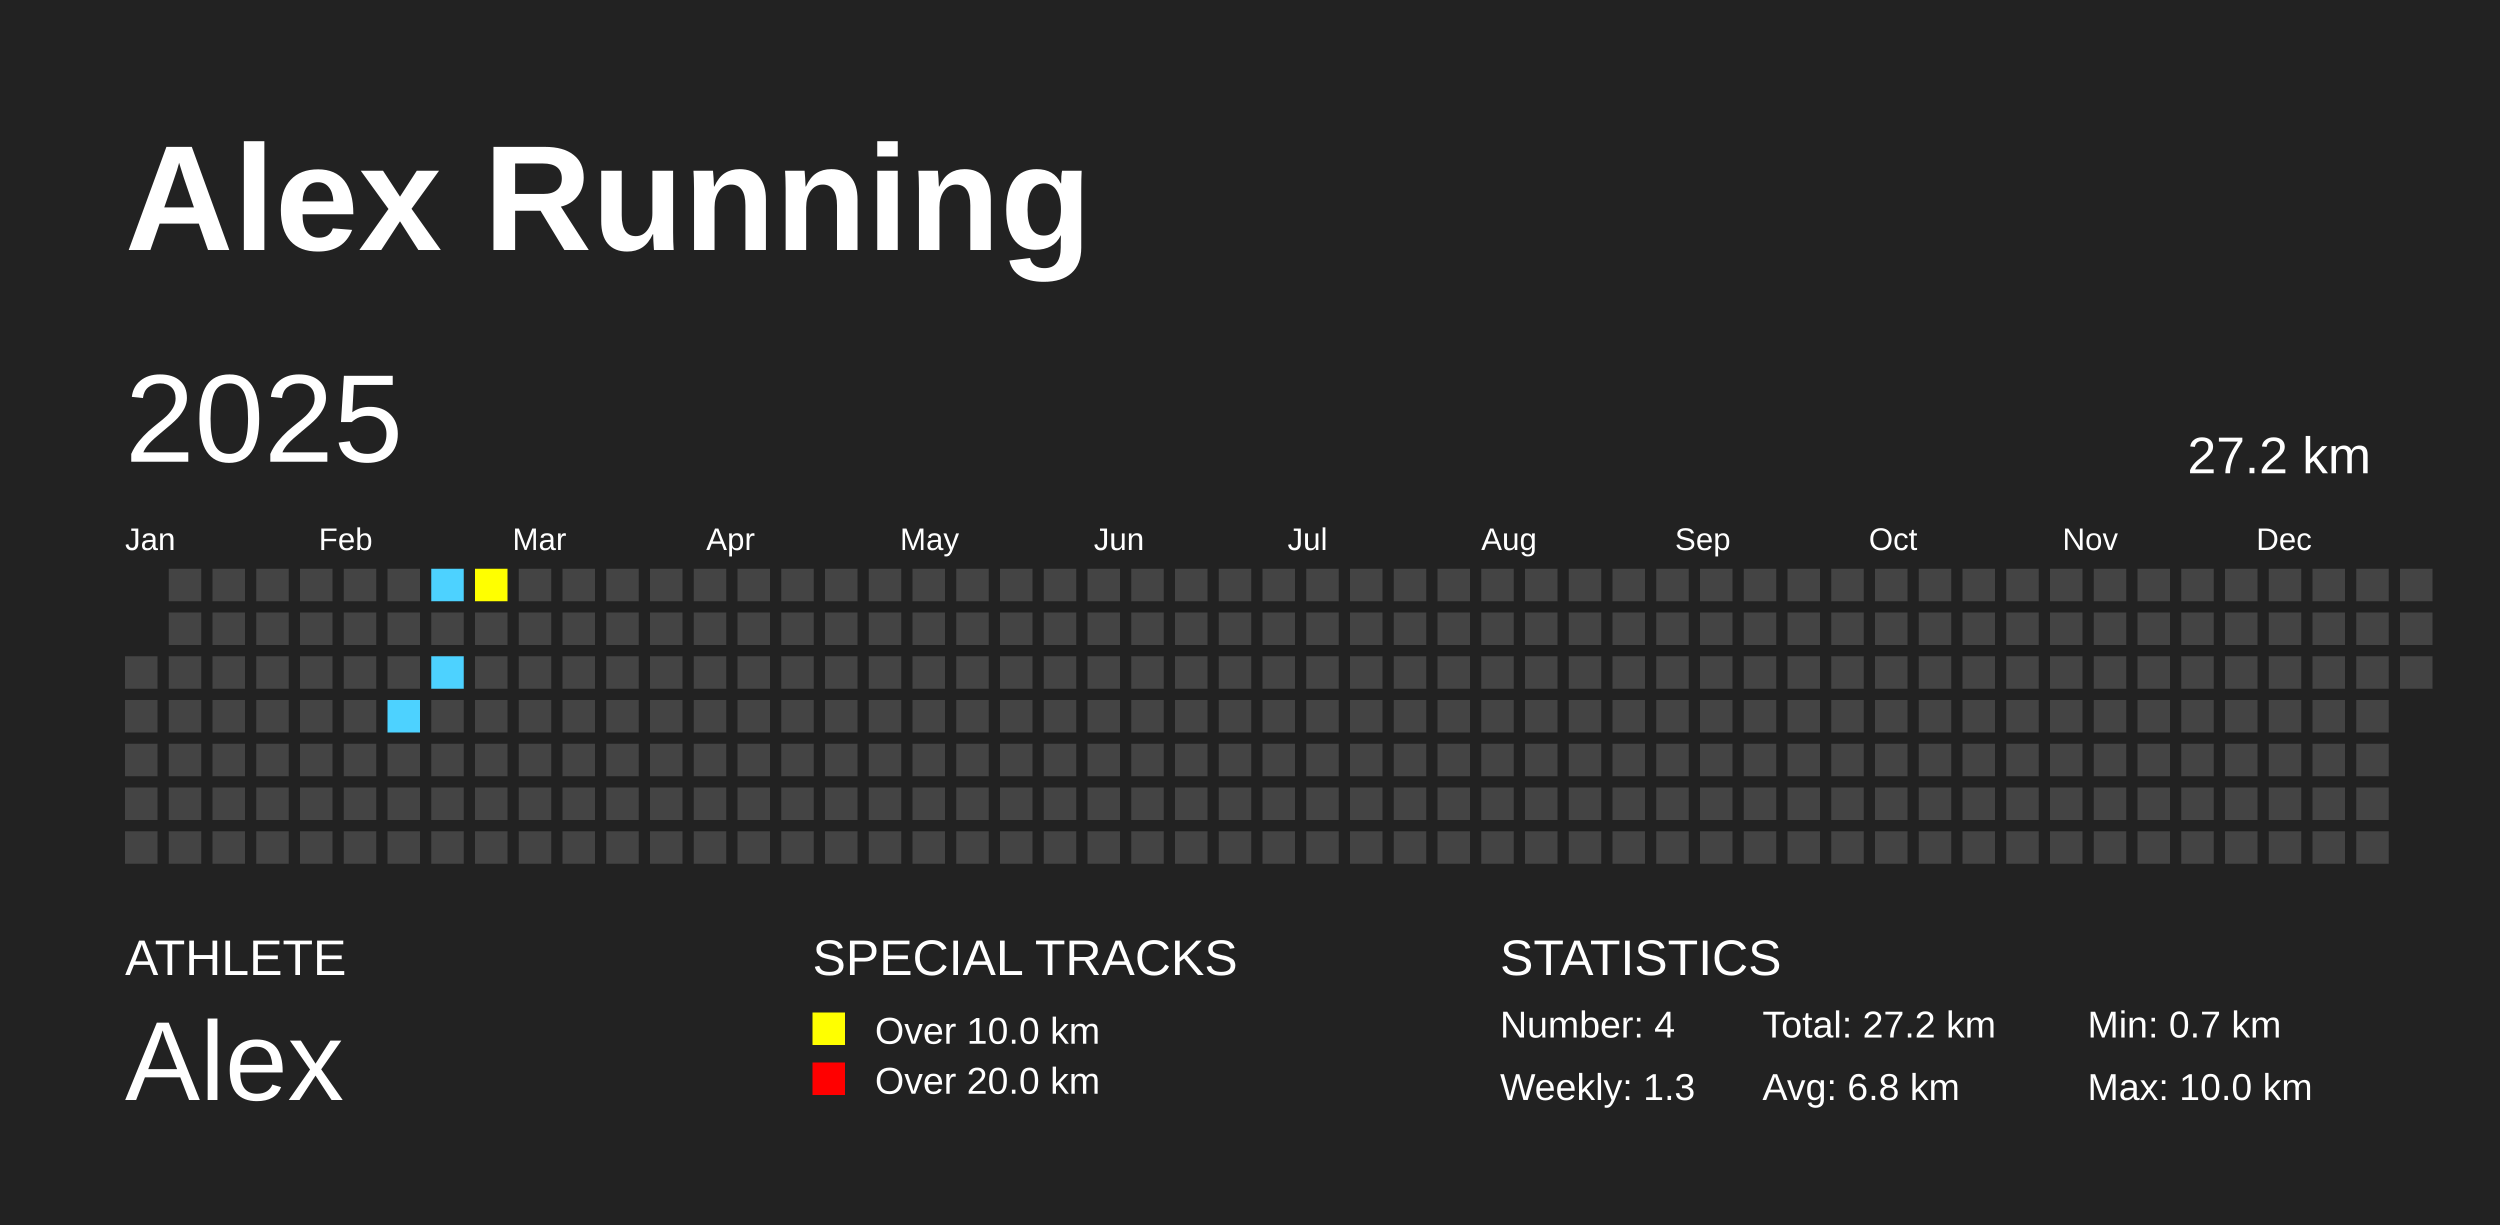
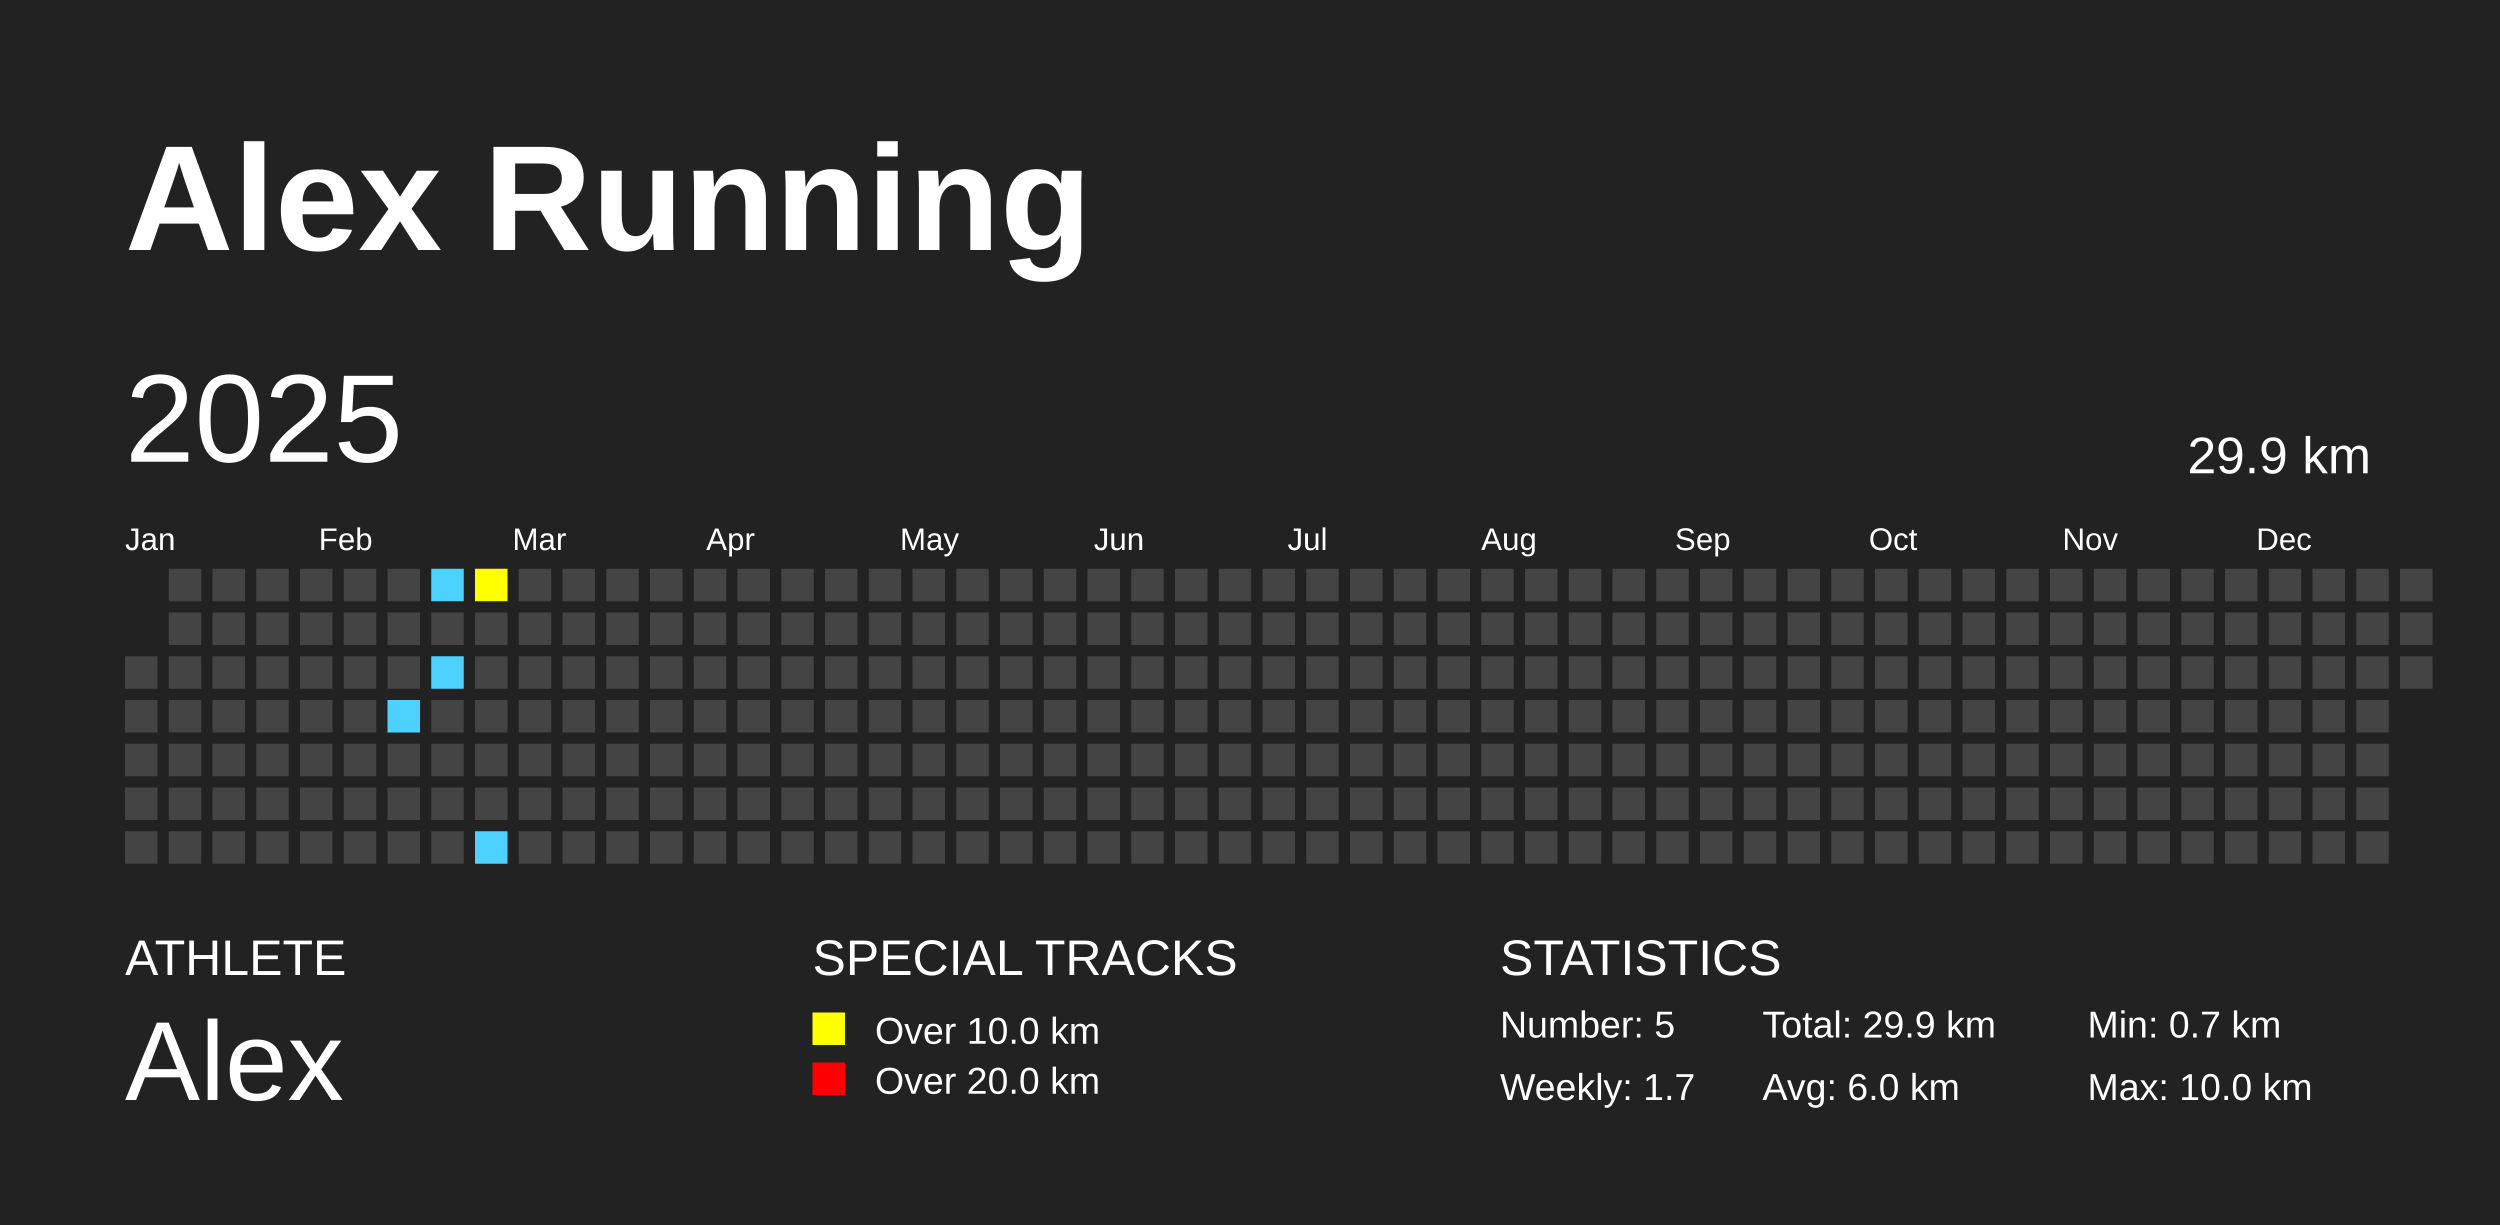
<svg xmlns="http://www.w3.org/2000/svg" baseProfile="full" height="98mm" version="1.1" viewBox="0,0,200,98" width="200mm">
  <defs />
  <rect fill="#222222" height="98" width="200" x="0" y="0" />
  <text fill="#FFFFFF" style="font-size:12px; font-family:Arial; font-weight:bold;" x="10" y="20">Alex Running</text>
  <text fill="#FFFFFF" style="font-size:4px; font-family:Arial" x="10" y="78">ATHLETE</text>
  <text fill="#FFFFFF" style="font-size:9px; font-family:Arial" x="10" y="88">Alex</text>
  <text fill="#FFFFFF" style="font-size:4px; font-family:Arial" x="65" y="78">SPECIAL TRACKS</text>
  <rect fill="yellow" height="2.6" width="2.6" x="65" y="81" />
  <text fill="#FFFFFF" style="font-size:3px; font-family:Arial" x="70" y="83.5">Over 10.0 km</text>
  <rect fill="red" height="2.6" width="2.6" x="65" y="85" />
  <text fill="#FFFFFF" style="font-size:3px; font-family:Arial" x="70" y="87.5">Over 20.0 km</text>
  <text fill="#FFFFFF" style="font-size:4px; font-family:Arial" x="120" y="78">STATISTICS</text>
-   <text fill="#FFFFFF" style="font-size:3px; font-family:Arial" x="120" y="83">Number: 4</text>
-   <text fill="#FFFFFF" style="font-size:3px; font-family:Arial" x="120" y="88">Weekly: 1.3</text>
-   <text fill="#FFFFFF" style="font-size:3px; font-family:Arial" x="141" y="83">Total: 27.2 km</text>
-   <text fill="#FFFFFF" style="font-size:3px; font-family:Arial" x="141" y="88">Avg: 6.8 km</text>
+   <text fill="#FFFFFF" style="font-size:3px; font-family:Arial" x="120" y="83">Number: 5</text>
+   <text fill="#FFFFFF" style="font-size:3px; font-family:Arial" x="120" y="88">Weekly: 1.7</text>
+   <text fill="#FFFFFF" style="font-size:3px; font-family:Arial" x="141" y="83">Total: 29.9 km</text>
+   <text fill="#FFFFFF" style="font-size:3px; font-family:Arial" x="141" y="88">Avg: 6.0 km</text>
  <text fill="#FFFFFF" style="font-size:3px; font-family:Arial" x="167" y="83">Min: 0.7 km</text>
  <text fill="#FFFFFF" style="font-size:3px; font-family:Arial" x="167" y="88">Max: 10.0 km</text>
  <text dominant-baseline="hanging" fill="#FFFFFF" style="font-size:10.0px; font-family:Arial;" x="10" y="30">2025</text>
-   <text dominant-baseline="hanging" fill="#FFFFFF" style="font-size:4.125px; font-family:Arial;" x="175" y="35">27.2 km</text>
+   <text dominant-baseline="hanging" fill="#FFFFFF" style="font-size:4.125px; font-family:Arial;" x="175" y="35">29.9 km</text>
  <text fill="#FFFFFF" style="font-size:2.5px; font-family:Arial" x="10.0" y="44">Jan</text>
  <text fill="#FFFFFF" style="font-size:2.5px; font-family:Arial" x="25.5" y="44">Feb</text>
  <text fill="#FFFFFF" style="font-size:2.5px; font-family:Arial" x="41.0" y="44">Mar</text>
  <text fill="#FFFFFF" style="font-size:2.5px; font-family:Arial" x="56.5" y="44">Apr</text>
  <text fill="#FFFFFF" style="font-size:2.5px; font-family:Arial" x="72.0" y="44">May</text>
  <text fill="#FFFFFF" style="font-size:2.5px; font-family:Arial" x="87.5" y="44">Jun</text>
  <text fill="#FFFFFF" style="font-size:2.5px; font-family:Arial" x="103.0" y="44">Jul</text>
  <text fill="#FFFFFF" style="font-size:2.5px; font-family:Arial" x="118.5" y="44">Aug</text>
  <text fill="#FFFFFF" style="font-size:2.5px; font-family:Arial" x="134.0" y="44">Sep</text>
  <text fill="#FFFFFF" style="font-size:2.5px; font-family:Arial" x="149.5" y="44">Oct</text>
  <text fill="#FFFFFF" style="font-size:2.5px; font-family:Arial" x="165.0" y="44">Nov</text>
  <text fill="#FFFFFF" style="font-size:2.5px; font-family:Arial" x="180.5" y="44">Dec</text>
  <rect fill="#444444" height="2.6" width="2.6" x="10.0" y="52.5" />
  <rect fill="#444444" height="2.6" width="2.6" x="10.0" y="56.0" />
  <rect fill="#444444" height="2.6" width="2.6" x="10.0" y="59.5" />
  <rect fill="#444444" height="2.6" width="2.6" x="10.0" y="63.0" />
  <rect fill="#444444" height="2.6" width="2.6" x="10.0" y="66.5" />
  <rect fill="#444444" height="2.6" width="2.6" x="13.5" y="45.5" />
  <rect fill="#444444" height="2.6" width="2.6" x="13.5" y="49.0" />
  <rect fill="#444444" height="2.6" width="2.6" x="13.5" y="52.5" />
  <rect fill="#444444" height="2.6" width="2.6" x="13.5" y="56.0" />
  <rect fill="#444444" height="2.6" width="2.6" x="13.5" y="59.5" />
  <rect fill="#444444" height="2.6" width="2.6" x="13.5" y="63.0" />
  <rect fill="#444444" height="2.6" width="2.6" x="13.5" y="66.5" />
  <rect fill="#444444" height="2.6" width="2.6" x="17.0" y="45.5" />
  <rect fill="#444444" height="2.6" width="2.6" x="17.0" y="49.0" />
  <rect fill="#444444" height="2.6" width="2.6" x="17.0" y="52.5" />
  <rect fill="#444444" height="2.6" width="2.6" x="17.0" y="56.0" />
  <rect fill="#444444" height="2.6" width="2.6" x="17.0" y="59.5" />
  <rect fill="#444444" height="2.6" width="2.6" x="17.0" y="63.0" />
  <rect fill="#444444" height="2.6" width="2.6" x="17.0" y="66.5" />
  <rect fill="#444444" height="2.6" width="2.6" x="20.5" y="45.5" />
  <rect fill="#444444" height="2.6" width="2.6" x="20.5" y="49.0" />
  <rect fill="#444444" height="2.6" width="2.6" x="20.5" y="52.5" />
  <rect fill="#444444" height="2.6" width="2.6" x="20.5" y="56.0" />
  <rect fill="#444444" height="2.6" width="2.6" x="20.5" y="59.5" />
  <rect fill="#444444" height="2.6" width="2.6" x="20.5" y="63.0" />
  <rect fill="#444444" height="2.6" width="2.6" x="20.5" y="66.5" />
  <rect fill="#444444" height="2.6" width="2.6" x="24.0" y="45.5" />
  <rect fill="#444444" height="2.6" width="2.6" x="24.0" y="49.0" />
  <rect fill="#444444" height="2.6" width="2.6" x="24.0" y="52.5" />
  <rect fill="#444444" height="2.6" width="2.6" x="24.0" y="56.0" />
  <rect fill="#444444" height="2.6" width="2.6" x="24.0" y="59.5" />
  <rect fill="#444444" height="2.6" width="2.6" x="24.0" y="63.0" />
  <rect fill="#444444" height="2.6" width="2.6" x="24.0" y="66.5" />
  <rect fill="#444444" height="2.6" width="2.6" x="27.5" y="45.5" />
  <rect fill="#444444" height="2.6" width="2.6" x="27.5" y="49.0" />
  <rect fill="#444444" height="2.6" width="2.6" x="27.5" y="52.5" />
  <rect fill="#444444" height="2.6" width="2.6" x="27.5" y="56.0" />
  <rect fill="#444444" height="2.6" width="2.6" x="27.5" y="59.5" />
  <rect fill="#444444" height="2.6" width="2.6" x="27.5" y="63.0" />
  <rect fill="#444444" height="2.6" width="2.6" x="27.5" y="66.5" />
  <rect fill="#444444" height="2.6" width="2.6" x="31.0" y="45.5" />
  <rect fill="#444444" height="2.6" width="2.6" x="31.0" y="49.0" />
  <rect fill="#444444" height="2.6" width="2.6" x="31.0" y="52.5" />
  <rect fill="#4DD2FF" height="2.6" width="2.6" x="31.0" y="56.0" />
  <rect fill="#444444" height="2.6" width="2.6" x="31.0" y="59.5" />
  <rect fill="#444444" height="2.6" width="2.6" x="31.0" y="63.0" />
  <rect fill="#444444" height="2.6" width="2.6" x="31.0" y="66.5" />
  <rect fill="#4DD2FF" height="2.6" width="2.6" x="34.5" y="45.5" />
  <rect fill="#444444" height="2.6" width="2.6" x="34.5" y="49.0" />
  <rect fill="#4DD2FF" height="2.6" width="2.6" x="34.5" y="52.5" />
  <rect fill="#444444" height="2.6" width="2.6" x="34.5" y="56.0" />
  <rect fill="#444444" height="2.6" width="2.6" x="34.5" y="59.5" />
  <rect fill="#444444" height="2.6" width="2.6" x="34.5" y="63.0" />
  <rect fill="#444444" height="2.6" width="2.6" x="34.5" y="66.5" />
  <rect fill="yellow" height="2.6" width="2.6" x="38.0" y="45.5" />
  <rect fill="#444444" height="2.6" width="2.6" x="38.0" y="49.0" />
  <rect fill="#444444" height="2.6" width="2.6" x="38.0" y="52.5" />
  <rect fill="#444444" height="2.6" width="2.6" x="38.0" y="56.0" />
  <rect fill="#444444" height="2.6" width="2.6" x="38.0" y="59.5" />
  <rect fill="#444444" height="2.6" width="2.6" x="38.0" y="63.0" />
-   <rect fill="#444444" height="2.6" width="2.6" x="38.0" y="66.5" />
+   <rect fill="#4DD2FF" height="2.6" width="2.6" x="38.0" y="66.5" />
  <rect fill="#444444" height="2.6" width="2.6" x="41.5" y="45.5" />
  <rect fill="#444444" height="2.6" width="2.6" x="41.5" y="49.0" />
  <rect fill="#444444" height="2.6" width="2.6" x="41.5" y="52.5" />
  <rect fill="#444444" height="2.6" width="2.6" x="41.5" y="56.0" />
  <rect fill="#444444" height="2.6" width="2.6" x="41.5" y="59.5" />
  <rect fill="#444444" height="2.6" width="2.6" x="41.5" y="63.0" />
  <rect fill="#444444" height="2.6" width="2.6" x="41.5" y="66.5" />
  <rect fill="#444444" height="2.6" width="2.6" x="45.0" y="45.5" />
  <rect fill="#444444" height="2.6" width="2.6" x="45.0" y="49.0" />
  <rect fill="#444444" height="2.6" width="2.6" x="45.0" y="52.5" />
  <rect fill="#444444" height="2.6" width="2.6" x="45.0" y="56.0" />
  <rect fill="#444444" height="2.6" width="2.6" x="45.0" y="59.5" />
  <rect fill="#444444" height="2.6" width="2.6" x="45.0" y="63.0" />
  <rect fill="#444444" height="2.6" width="2.6" x="45.0" y="66.5" />
  <rect fill="#444444" height="2.6" width="2.6" x="48.5" y="45.5" />
  <rect fill="#444444" height="2.6" width="2.6" x="48.5" y="49.0" />
  <rect fill="#444444" height="2.6" width="2.6" x="48.5" y="52.5" />
  <rect fill="#444444" height="2.6" width="2.6" x="48.5" y="56.0" />
  <rect fill="#444444" height="2.6" width="2.6" x="48.5" y="59.5" />
  <rect fill="#444444" height="2.6" width="2.6" x="48.5" y="63.0" />
  <rect fill="#444444" height="2.6" width="2.6" x="48.5" y="66.5" />
  <rect fill="#444444" height="2.6" width="2.6" x="52.0" y="45.5" />
  <rect fill="#444444" height="2.6" width="2.6" x="52.0" y="49.0" />
  <rect fill="#444444" height="2.6" width="2.6" x="52.0" y="52.5" />
  <rect fill="#444444" height="2.6" width="2.6" x="52.0" y="56.0" />
  <rect fill="#444444" height="2.6" width="2.6" x="52.0" y="59.5" />
  <rect fill="#444444" height="2.6" width="2.6" x="52.0" y="63.0" />
  <rect fill="#444444" height="2.6" width="2.6" x="52.0" y="66.5" />
  <rect fill="#444444" height="2.6" width="2.6" x="55.5" y="45.5" />
  <rect fill="#444444" height="2.6" width="2.6" x="55.5" y="49.0" />
  <rect fill="#444444" height="2.6" width="2.6" x="55.5" y="52.5" />
  <rect fill="#444444" height="2.6" width="2.6" x="55.5" y="56.0" />
  <rect fill="#444444" height="2.6" width="2.6" x="55.5" y="59.5" />
  <rect fill="#444444" height="2.6" width="2.6" x="55.5" y="63.0" />
  <rect fill="#444444" height="2.6" width="2.6" x="55.5" y="66.5" />
  <rect fill="#444444" height="2.6" width="2.6" x="59.0" y="45.5" />
  <rect fill="#444444" height="2.6" width="2.6" x="59.0" y="49.0" />
  <rect fill="#444444" height="2.6" width="2.6" x="59.0" y="52.5" />
  <rect fill="#444444" height="2.6" width="2.6" x="59.0" y="56.0" />
  <rect fill="#444444" height="2.6" width="2.6" x="59.0" y="59.5" />
  <rect fill="#444444" height="2.6" width="2.6" x="59.0" y="63.0" />
  <rect fill="#444444" height="2.6" width="2.6" x="59.0" y="66.5" />
  <rect fill="#444444" height="2.6" width="2.6" x="62.5" y="45.5" />
  <rect fill="#444444" height="2.6" width="2.6" x="62.5" y="49.0" />
  <rect fill="#444444" height="2.6" width="2.6" x="62.5" y="52.5" />
  <rect fill="#444444" height="2.6" width="2.6" x="62.5" y="56.0" />
  <rect fill="#444444" height="2.6" width="2.6" x="62.5" y="59.5" />
  <rect fill="#444444" height="2.6" width="2.6" x="62.5" y="63.0" />
  <rect fill="#444444" height="2.6" width="2.6" x="62.5" y="66.5" />
  <rect fill="#444444" height="2.6" width="2.6" x="66.0" y="45.5" />
  <rect fill="#444444" height="2.6" width="2.6" x="66.0" y="49.0" />
  <rect fill="#444444" height="2.6" width="2.6" x="66.0" y="52.5" />
  <rect fill="#444444" height="2.6" width="2.6" x="66.0" y="56.0" />
  <rect fill="#444444" height="2.6" width="2.6" x="66.0" y="59.5" />
  <rect fill="#444444" height="2.6" width="2.6" x="66.0" y="63.0" />
  <rect fill="#444444" height="2.6" width="2.6" x="66.0" y="66.5" />
  <rect fill="#444444" height="2.6" width="2.6" x="69.5" y="45.5" />
  <rect fill="#444444" height="2.6" width="2.6" x="69.5" y="49.0" />
  <rect fill="#444444" height="2.6" width="2.6" x="69.5" y="52.5" />
  <rect fill="#444444" height="2.6" width="2.6" x="69.5" y="56.0" />
  <rect fill="#444444" height="2.6" width="2.6" x="69.5" y="59.5" />
  <rect fill="#444444" height="2.6" width="2.6" x="69.5" y="63.0" />
  <rect fill="#444444" height="2.6" width="2.6" x="69.5" y="66.5" />
  <rect fill="#444444" height="2.6" width="2.6" x="73.0" y="45.5" />
  <rect fill="#444444" height="2.6" width="2.6" x="73.0" y="49.0" />
  <rect fill="#444444" height="2.6" width="2.6" x="73.0" y="52.5" />
  <rect fill="#444444" height="2.6" width="2.6" x="73.0" y="56.0" />
  <rect fill="#444444" height="2.6" width="2.6" x="73.0" y="59.5" />
  <rect fill="#444444" height="2.6" width="2.6" x="73.0" y="63.0" />
  <rect fill="#444444" height="2.6" width="2.6" x="73.0" y="66.5" />
  <rect fill="#444444" height="2.6" width="2.6" x="76.5" y="45.5" />
  <rect fill="#444444" height="2.6" width="2.6" x="76.5" y="49.0" />
  <rect fill="#444444" height="2.6" width="2.6" x="76.5" y="52.5" />
  <rect fill="#444444" height="2.6" width="2.6" x="76.5" y="56.0" />
  <rect fill="#444444" height="2.6" width="2.6" x="76.5" y="59.5" />
  <rect fill="#444444" height="2.6" width="2.6" x="76.5" y="63.0" />
  <rect fill="#444444" height="2.6" width="2.6" x="76.5" y="66.5" />
  <rect fill="#444444" height="2.6" width="2.6" x="80.0" y="45.5" />
  <rect fill="#444444" height="2.6" width="2.6" x="80.0" y="49.0" />
  <rect fill="#444444" height="2.6" width="2.6" x="80.0" y="52.5" />
  <rect fill="#444444" height="2.6" width="2.6" x="80.0" y="56.0" />
  <rect fill="#444444" height="2.6" width="2.6" x="80.0" y="59.5" />
  <rect fill="#444444" height="2.6" width="2.6" x="80.0" y="63.0" />
  <rect fill="#444444" height="2.6" width="2.6" x="80.0" y="66.5" />
  <rect fill="#444444" height="2.6" width="2.6" x="83.5" y="45.5" />
  <rect fill="#444444" height="2.6" width="2.6" x="83.5" y="49.0" />
  <rect fill="#444444" height="2.6" width="2.6" x="83.5" y="52.5" />
  <rect fill="#444444" height="2.6" width="2.6" x="83.5" y="56.0" />
  <rect fill="#444444" height="2.6" width="2.6" x="83.5" y="59.5" />
  <rect fill="#444444" height="2.6" width="2.6" x="83.5" y="63.0" />
  <rect fill="#444444" height="2.6" width="2.6" x="83.5" y="66.5" />
  <rect fill="#444444" height="2.6" width="2.6" x="87.0" y="45.5" />
  <rect fill="#444444" height="2.6" width="2.6" x="87.0" y="49.0" />
  <rect fill="#444444" height="2.6" width="2.6" x="87.0" y="52.5" />
  <rect fill="#444444" height="2.6" width="2.6" x="87.0" y="56.0" />
  <rect fill="#444444" height="2.6" width="2.6" x="87.0" y="59.5" />
  <rect fill="#444444" height="2.6" width="2.6" x="87.0" y="63.0" />
  <rect fill="#444444" height="2.6" width="2.6" x="87.0" y="66.5" />
  <rect fill="#444444" height="2.6" width="2.6" x="90.5" y="45.5" />
  <rect fill="#444444" height="2.6" width="2.6" x="90.5" y="49.0" />
  <rect fill="#444444" height="2.6" width="2.6" x="90.5" y="52.5" />
  <rect fill="#444444" height="2.6" width="2.6" x="90.5" y="56.0" />
  <rect fill="#444444" height="2.6" width="2.6" x="90.5" y="59.5" />
  <rect fill="#444444" height="2.6" width="2.6" x="90.5" y="63.0" />
  <rect fill="#444444" height="2.6" width="2.6" x="90.5" y="66.5" />
  <rect fill="#444444" height="2.6" width="2.6" x="94.0" y="45.5" />
  <rect fill="#444444" height="2.6" width="2.6" x="94.0" y="49.0" />
  <rect fill="#444444" height="2.6" width="2.6" x="94.0" y="52.5" />
  <rect fill="#444444" height="2.6" width="2.6" x="94.0" y="56.0" />
  <rect fill="#444444" height="2.6" width="2.6" x="94.0" y="59.5" />
  <rect fill="#444444" height="2.6" width="2.6" x="94.0" y="63.0" />
  <rect fill="#444444" height="2.6" width="2.6" x="94.0" y="66.5" />
  <rect fill="#444444" height="2.6" width="2.6" x="97.5" y="45.5" />
  <rect fill="#444444" height="2.6" width="2.6" x="97.5" y="49.0" />
  <rect fill="#444444" height="2.6" width="2.6" x="97.5" y="52.5" />
  <rect fill="#444444" height="2.6" width="2.6" x="97.5" y="56.0" />
  <rect fill="#444444" height="2.6" width="2.6" x="97.5" y="59.5" />
  <rect fill="#444444" height="2.6" width="2.6" x="97.5" y="63.0" />
  <rect fill="#444444" height="2.6" width="2.6" x="97.5" y="66.5" />
  <rect fill="#444444" height="2.6" width="2.6" x="101.0" y="45.5" />
  <rect fill="#444444" height="2.6" width="2.6" x="101.0" y="49.0" />
  <rect fill="#444444" height="2.6" width="2.6" x="101.0" y="52.5" />
  <rect fill="#444444" height="2.6" width="2.6" x="101.0" y="56.0" />
  <rect fill="#444444" height="2.6" width="2.6" x="101.0" y="59.5" />
  <rect fill="#444444" height="2.6" width="2.6" x="101.0" y="63.0" />
  <rect fill="#444444" height="2.6" width="2.6" x="101.0" y="66.5" />
  <rect fill="#444444" height="2.6" width="2.6" x="104.5" y="45.5" />
  <rect fill="#444444" height="2.6" width="2.6" x="104.5" y="49.0" />
  <rect fill="#444444" height="2.6" width="2.6" x="104.5" y="52.5" />
  <rect fill="#444444" height="2.6" width="2.6" x="104.5" y="56.0" />
  <rect fill="#444444" height="2.6" width="2.6" x="104.5" y="59.5" />
  <rect fill="#444444" height="2.6" width="2.6" x="104.5" y="63.0" />
  <rect fill="#444444" height="2.6" width="2.6" x="104.5" y="66.5" />
  <rect fill="#444444" height="2.6" width="2.6" x="108.0" y="45.5" />
  <rect fill="#444444" height="2.6" width="2.6" x="108.0" y="49.0" />
  <rect fill="#444444" height="2.6" width="2.6" x="108.0" y="52.5" />
  <rect fill="#444444" height="2.6" width="2.6" x="108.0" y="56.0" />
  <rect fill="#444444" height="2.6" width="2.6" x="108.0" y="59.5" />
  <rect fill="#444444" height="2.6" width="2.6" x="108.0" y="63.0" />
  <rect fill="#444444" height="2.6" width="2.6" x="108.0" y="66.5" />
  <rect fill="#444444" height="2.6" width="2.6" x="111.5" y="45.5" />
  <rect fill="#444444" height="2.6" width="2.6" x="111.5" y="49.0" />
  <rect fill="#444444" height="2.6" width="2.6" x="111.5" y="52.5" />
  <rect fill="#444444" height="2.6" width="2.6" x="111.5" y="56.0" />
  <rect fill="#444444" height="2.6" width="2.6" x="111.5" y="59.5" />
  <rect fill="#444444" height="2.6" width="2.6" x="111.5" y="63.0" />
  <rect fill="#444444" height="2.6" width="2.6" x="111.5" y="66.5" />
  <rect fill="#444444" height="2.6" width="2.6" x="115.0" y="45.5" />
  <rect fill="#444444" height="2.6" width="2.6" x="115.0" y="49.0" />
  <rect fill="#444444" height="2.6" width="2.6" x="115.0" y="52.5" />
  <rect fill="#444444" height="2.6" width="2.6" x="115.0" y="56.0" />
  <rect fill="#444444" height="2.6" width="2.6" x="115.0" y="59.5" />
  <rect fill="#444444" height="2.6" width="2.6" x="115.0" y="63.0" />
  <rect fill="#444444" height="2.6" width="2.6" x="115.0" y="66.5" />
  <rect fill="#444444" height="2.6" width="2.6" x="118.5" y="45.5" />
  <rect fill="#444444" height="2.6" width="2.6" x="118.5" y="49.0" />
  <rect fill="#444444" height="2.6" width="2.6" x="118.5" y="52.5" />
  <rect fill="#444444" height="2.6" width="2.6" x="118.5" y="56.0" />
  <rect fill="#444444" height="2.6" width="2.6" x="118.5" y="59.5" />
  <rect fill="#444444" height="2.6" width="2.6" x="118.5" y="63.0" />
  <rect fill="#444444" height="2.6" width="2.6" x="118.5" y="66.5" />
  <rect fill="#444444" height="2.6" width="2.6" x="122.0" y="45.5" />
  <rect fill="#444444" height="2.6" width="2.6" x="122.0" y="49.0" />
  <rect fill="#444444" height="2.6" width="2.6" x="122.0" y="52.5" />
  <rect fill="#444444" height="2.6" width="2.6" x="122.0" y="56.0" />
  <rect fill="#444444" height="2.6" width="2.6" x="122.0" y="59.5" />
  <rect fill="#444444" height="2.6" width="2.6" x="122.0" y="63.0" />
  <rect fill="#444444" height="2.6" width="2.6" x="122.0" y="66.5" />
  <rect fill="#444444" height="2.6" width="2.6" x="125.5" y="45.5" />
  <rect fill="#444444" height="2.6" width="2.6" x="125.5" y="49.0" />
  <rect fill="#444444" height="2.6" width="2.6" x="125.5" y="52.5" />
  <rect fill="#444444" height="2.6" width="2.6" x="125.5" y="56.0" />
  <rect fill="#444444" height="2.6" width="2.6" x="125.5" y="59.5" />
  <rect fill="#444444" height="2.6" width="2.6" x="125.5" y="63.0" />
  <rect fill="#444444" height="2.6" width="2.6" x="125.5" y="66.5" />
  <rect fill="#444444" height="2.6" width="2.6" x="129.0" y="45.5" />
  <rect fill="#444444" height="2.6" width="2.6" x="129.0" y="49.0" />
  <rect fill="#444444" height="2.6" width="2.6" x="129.0" y="52.5" />
  <rect fill="#444444" height="2.6" width="2.6" x="129.0" y="56.0" />
  <rect fill="#444444" height="2.6" width="2.6" x="129.0" y="59.5" />
  <rect fill="#444444" height="2.6" width="2.6" x="129.0" y="63.0" />
  <rect fill="#444444" height="2.6" width="2.6" x="129.0" y="66.5" />
  <rect fill="#444444" height="2.6" width="2.6" x="132.5" y="45.5" />
  <rect fill="#444444" height="2.6" width="2.6" x="132.5" y="49.0" />
  <rect fill="#444444" height="2.6" width="2.6" x="132.5" y="52.5" />
  <rect fill="#444444" height="2.6" width="2.6" x="132.5" y="56.0" />
  <rect fill="#444444" height="2.6" width="2.6" x="132.5" y="59.5" />
  <rect fill="#444444" height="2.6" width="2.6" x="132.5" y="63.0" />
  <rect fill="#444444" height="2.6" width="2.6" x="132.5" y="66.5" />
  <rect fill="#444444" height="2.6" width="2.6" x="136.0" y="45.5" />
  <rect fill="#444444" height="2.6" width="2.6" x="136.0" y="49.0" />
  <rect fill="#444444" height="2.6" width="2.6" x="136.0" y="52.5" />
  <rect fill="#444444" height="2.6" width="2.6" x="136.0" y="56.0" />
  <rect fill="#444444" height="2.6" width="2.6" x="136.0" y="59.5" />
  <rect fill="#444444" height="2.6" width="2.6" x="136.0" y="63.0" />
  <rect fill="#444444" height="2.6" width="2.6" x="136.0" y="66.5" />
  <rect fill="#444444" height="2.6" width="2.6" x="139.5" y="45.5" />
  <rect fill="#444444" height="2.6" width="2.6" x="139.5" y="49.0" />
  <rect fill="#444444" height="2.6" width="2.6" x="139.5" y="52.5" />
  <rect fill="#444444" height="2.6" width="2.6" x="139.5" y="56.0" />
  <rect fill="#444444" height="2.6" width="2.6" x="139.5" y="59.5" />
  <rect fill="#444444" height="2.6" width="2.6" x="139.5" y="63.0" />
  <rect fill="#444444" height="2.6" width="2.6" x="139.5" y="66.5" />
  <rect fill="#444444" height="2.6" width="2.6" x="143.0" y="45.5" />
  <rect fill="#444444" height="2.6" width="2.6" x="143.0" y="49.0" />
  <rect fill="#444444" height="2.6" width="2.6" x="143.0" y="52.5" />
  <rect fill="#444444" height="2.6" width="2.6" x="143.0" y="56.0" />
  <rect fill="#444444" height="2.6" width="2.6" x="143.0" y="59.5" />
  <rect fill="#444444" height="2.6" width="2.6" x="143.0" y="63.0" />
  <rect fill="#444444" height="2.6" width="2.6" x="143.0" y="66.5" />
  <rect fill="#444444" height="2.6" width="2.6" x="146.5" y="45.5" />
  <rect fill="#444444" height="2.6" width="2.6" x="146.5" y="49.0" />
  <rect fill="#444444" height="2.6" width="2.6" x="146.5" y="52.5" />
  <rect fill="#444444" height="2.6" width="2.6" x="146.5" y="56.0" />
  <rect fill="#444444" height="2.6" width="2.6" x="146.5" y="59.5" />
  <rect fill="#444444" height="2.6" width="2.6" x="146.5" y="63.0" />
  <rect fill="#444444" height="2.6" width="2.6" x="146.5" y="66.5" />
  <rect fill="#444444" height="2.6" width="2.6" x="150.0" y="45.5" />
  <rect fill="#444444" height="2.6" width="2.6" x="150.0" y="49.0" />
  <rect fill="#444444" height="2.6" width="2.6" x="150.0" y="52.5" />
  <rect fill="#444444" height="2.6" width="2.6" x="150.0" y="56.0" />
  <rect fill="#444444" height="2.6" width="2.6" x="150.0" y="59.5" />
  <rect fill="#444444" height="2.6" width="2.6" x="150.0" y="63.0" />
  <rect fill="#444444" height="2.6" width="2.6" x="150.0" y="66.5" />
  <rect fill="#444444" height="2.6" width="2.6" x="153.5" y="45.5" />
  <rect fill="#444444" height="2.6" width="2.6" x="153.5" y="49.0" />
  <rect fill="#444444" height="2.6" width="2.6" x="153.5" y="52.5" />
  <rect fill="#444444" height="2.6" width="2.6" x="153.5" y="56.0" />
  <rect fill="#444444" height="2.6" width="2.6" x="153.5" y="59.5" />
  <rect fill="#444444" height="2.6" width="2.6" x="153.5" y="63.0" />
  <rect fill="#444444" height="2.6" width="2.6" x="153.5" y="66.5" />
  <rect fill="#444444" height="2.6" width="2.6" x="157.0" y="45.5" />
  <rect fill="#444444" height="2.6" width="2.6" x="157.0" y="49.0" />
  <rect fill="#444444" height="2.6" width="2.6" x="157.0" y="52.5" />
  <rect fill="#444444" height="2.6" width="2.6" x="157.0" y="56.0" />
  <rect fill="#444444" height="2.6" width="2.6" x="157.0" y="59.5" />
  <rect fill="#444444" height="2.6" width="2.6" x="157.0" y="63.0" />
  <rect fill="#444444" height="2.6" width="2.6" x="157.0" y="66.5" />
  <rect fill="#444444" height="2.6" width="2.6" x="160.5" y="45.5" />
  <rect fill="#444444" height="2.6" width="2.6" x="160.5" y="49.0" />
  <rect fill="#444444" height="2.6" width="2.6" x="160.5" y="52.5" />
  <rect fill="#444444" height="2.6" width="2.6" x="160.5" y="56.0" />
  <rect fill="#444444" height="2.6" width="2.6" x="160.5" y="59.5" />
  <rect fill="#444444" height="2.6" width="2.6" x="160.5" y="63.0" />
  <rect fill="#444444" height="2.6" width="2.6" x="160.5" y="66.5" />
  <rect fill="#444444" height="2.6" width="2.6" x="164.0" y="45.5" />
  <rect fill="#444444" height="2.6" width="2.6" x="164.0" y="49.0" />
  <rect fill="#444444" height="2.6" width="2.6" x="164.0" y="52.5" />
  <rect fill="#444444" height="2.6" width="2.6" x="164.0" y="56.0" />
  <rect fill="#444444" height="2.6" width="2.6" x="164.0" y="59.5" />
  <rect fill="#444444" height="2.6" width="2.6" x="164.0" y="63.0" />
  <rect fill="#444444" height="2.6" width="2.6" x="164.0" y="66.5" />
  <rect fill="#444444" height="2.6" width="2.6" x="167.5" y="45.5" />
  <rect fill="#444444" height="2.6" width="2.6" x="167.5" y="49.0" />
  <rect fill="#444444" height="2.6" width="2.6" x="167.5" y="52.5" />
  <rect fill="#444444" height="2.6" width="2.6" x="167.5" y="56.0" />
  <rect fill="#444444" height="2.6" width="2.6" x="167.5" y="59.5" />
  <rect fill="#444444" height="2.6" width="2.6" x="167.5" y="63.0" />
  <rect fill="#444444" height="2.6" width="2.6" x="167.5" y="66.5" />
  <rect fill="#444444" height="2.6" width="2.6" x="171.0" y="45.5" />
  <rect fill="#444444" height="2.6" width="2.6" x="171.0" y="49.0" />
  <rect fill="#444444" height="2.6" width="2.6" x="171.0" y="52.5" />
  <rect fill="#444444" height="2.6" width="2.6" x="171.0" y="56.0" />
  <rect fill="#444444" height="2.6" width="2.6" x="171.0" y="59.5" />
  <rect fill="#444444" height="2.6" width="2.6" x="171.0" y="63.0" />
  <rect fill="#444444" height="2.6" width="2.6" x="171.0" y="66.5" />
  <rect fill="#444444" height="2.6" width="2.6" x="174.5" y="45.5" />
  <rect fill="#444444" height="2.6" width="2.6" x="174.5" y="49.0" />
  <rect fill="#444444" height="2.6" width="2.6" x="174.5" y="52.5" />
  <rect fill="#444444" height="2.6" width="2.6" x="174.5" y="56.0" />
  <rect fill="#444444" height="2.6" width="2.6" x="174.5" y="59.5" />
  <rect fill="#444444" height="2.6" width="2.6" x="174.5" y="63.0" />
  <rect fill="#444444" height="2.6" width="2.6" x="174.5" y="66.5" />
  <rect fill="#444444" height="2.6" width="2.6" x="178.0" y="45.5" />
  <rect fill="#444444" height="2.6" width="2.6" x="178.0" y="49.0" />
  <rect fill="#444444" height="2.6" width="2.6" x="178.0" y="52.5" />
  <rect fill="#444444" height="2.6" width="2.6" x="178.0" y="56.0" />
  <rect fill="#444444" height="2.6" width="2.6" x="178.0" y="59.5" />
  <rect fill="#444444" height="2.6" width="2.6" x="178.0" y="63.0" />
  <rect fill="#444444" height="2.6" width="2.6" x="178.0" y="66.5" />
  <rect fill="#444444" height="2.6" width="2.6" x="181.5" y="45.5" />
  <rect fill="#444444" height="2.6" width="2.6" x="181.5" y="49.0" />
  <rect fill="#444444" height="2.6" width="2.6" x="181.5" y="52.5" />
  <rect fill="#444444" height="2.6" width="2.6" x="181.5" y="56.0" />
  <rect fill="#444444" height="2.6" width="2.6" x="181.5" y="59.5" />
  <rect fill="#444444" height="2.6" width="2.6" x="181.5" y="63.0" />
  <rect fill="#444444" height="2.6" width="2.6" x="181.5" y="66.5" />
  <rect fill="#444444" height="2.6" width="2.6" x="185.0" y="45.5" />
  <rect fill="#444444" height="2.6" width="2.6" x="185.0" y="49.0" />
  <rect fill="#444444" height="2.6" width="2.6" x="185.0" y="52.5" />
  <rect fill="#444444" height="2.6" width="2.6" x="185.0" y="56.0" />
  <rect fill="#444444" height="2.6" width="2.6" x="185.0" y="59.5" />
  <rect fill="#444444" height="2.6" width="2.6" x="185.0" y="63.0" />
  <rect fill="#444444" height="2.6" width="2.6" x="185.0" y="66.5" />
  <rect fill="#444444" height="2.6" width="2.6" x="188.5" y="45.5" />
  <rect fill="#444444" height="2.6" width="2.6" x="188.5" y="49.0" />
  <rect fill="#444444" height="2.6" width="2.6" x="188.5" y="52.5" />
  <rect fill="#444444" height="2.6" width="2.6" x="188.5" y="56.0" />
  <rect fill="#444444" height="2.6" width="2.6" x="188.5" y="59.5" />
  <rect fill="#444444" height="2.6" width="2.6" x="188.5" y="63.0" />
  <rect fill="#444444" height="2.6" width="2.6" x="188.5" y="66.5" />
  <rect fill="#444444" height="2.6" width="2.6" x="192.0" y="45.5" />
  <rect fill="#444444" height="2.6" width="2.6" x="192.0" y="49.0" />
  <rect fill="#444444" height="2.6" width="2.6" x="192.0" y="52.5" />
</svg>
